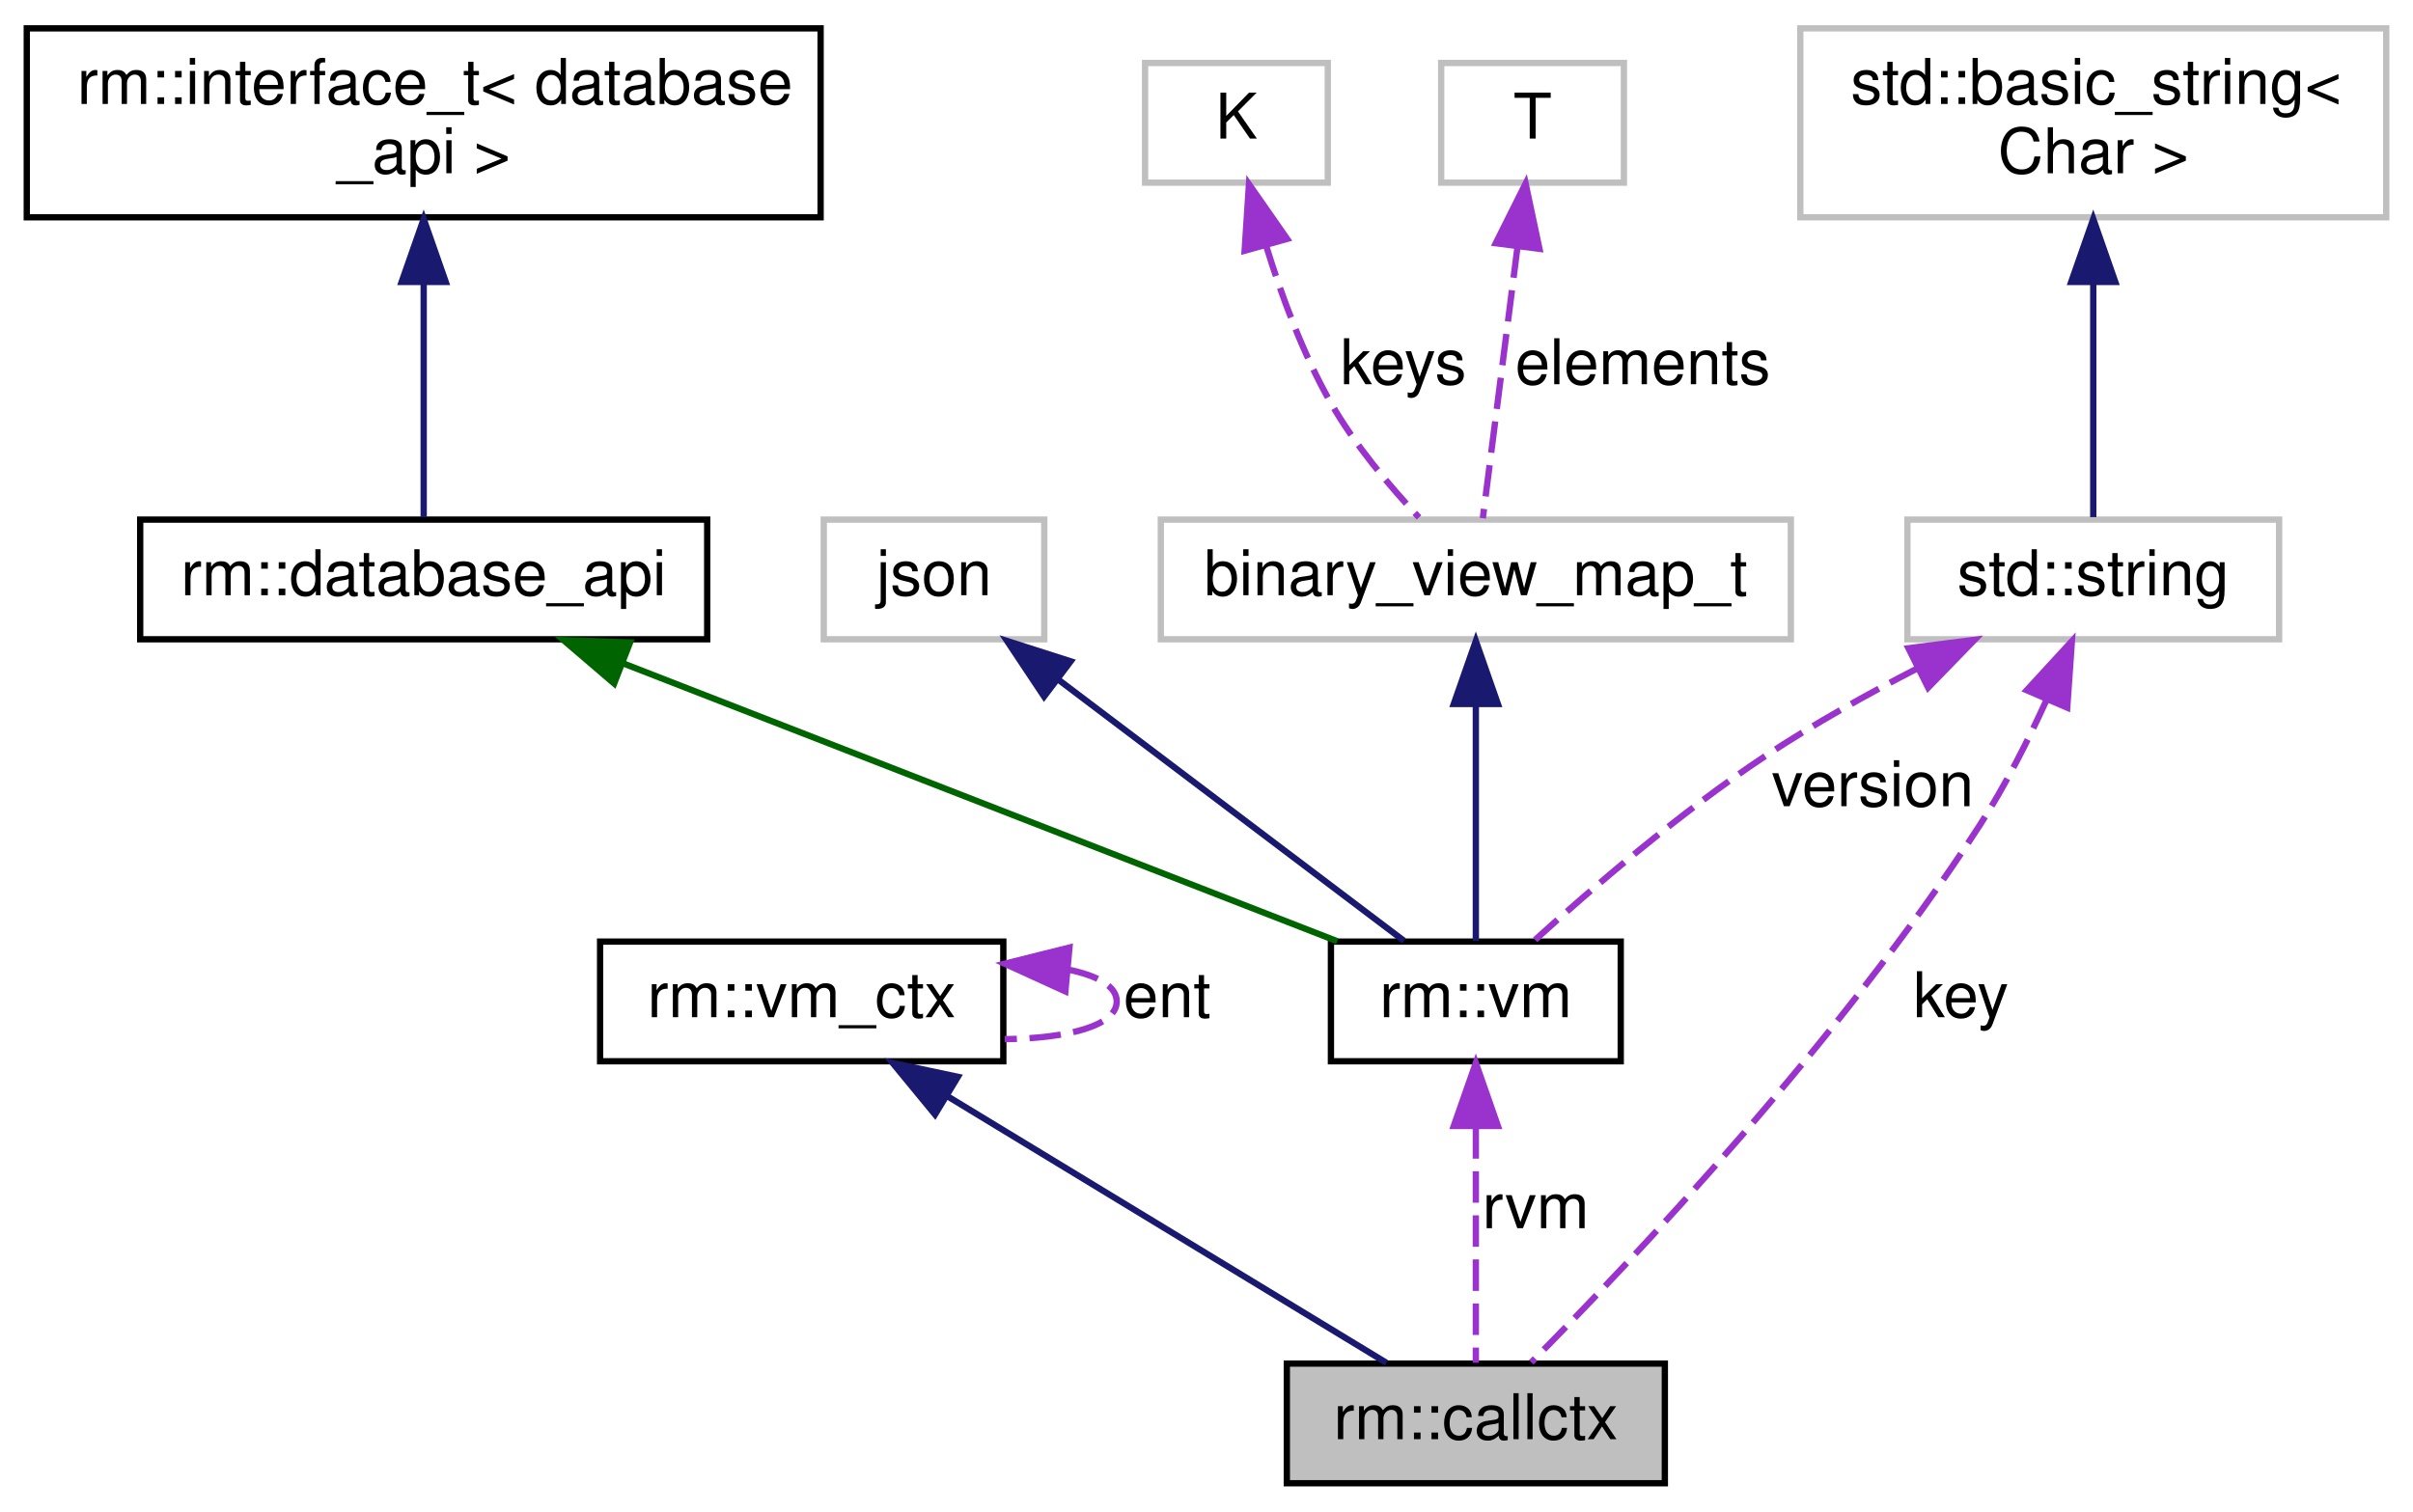
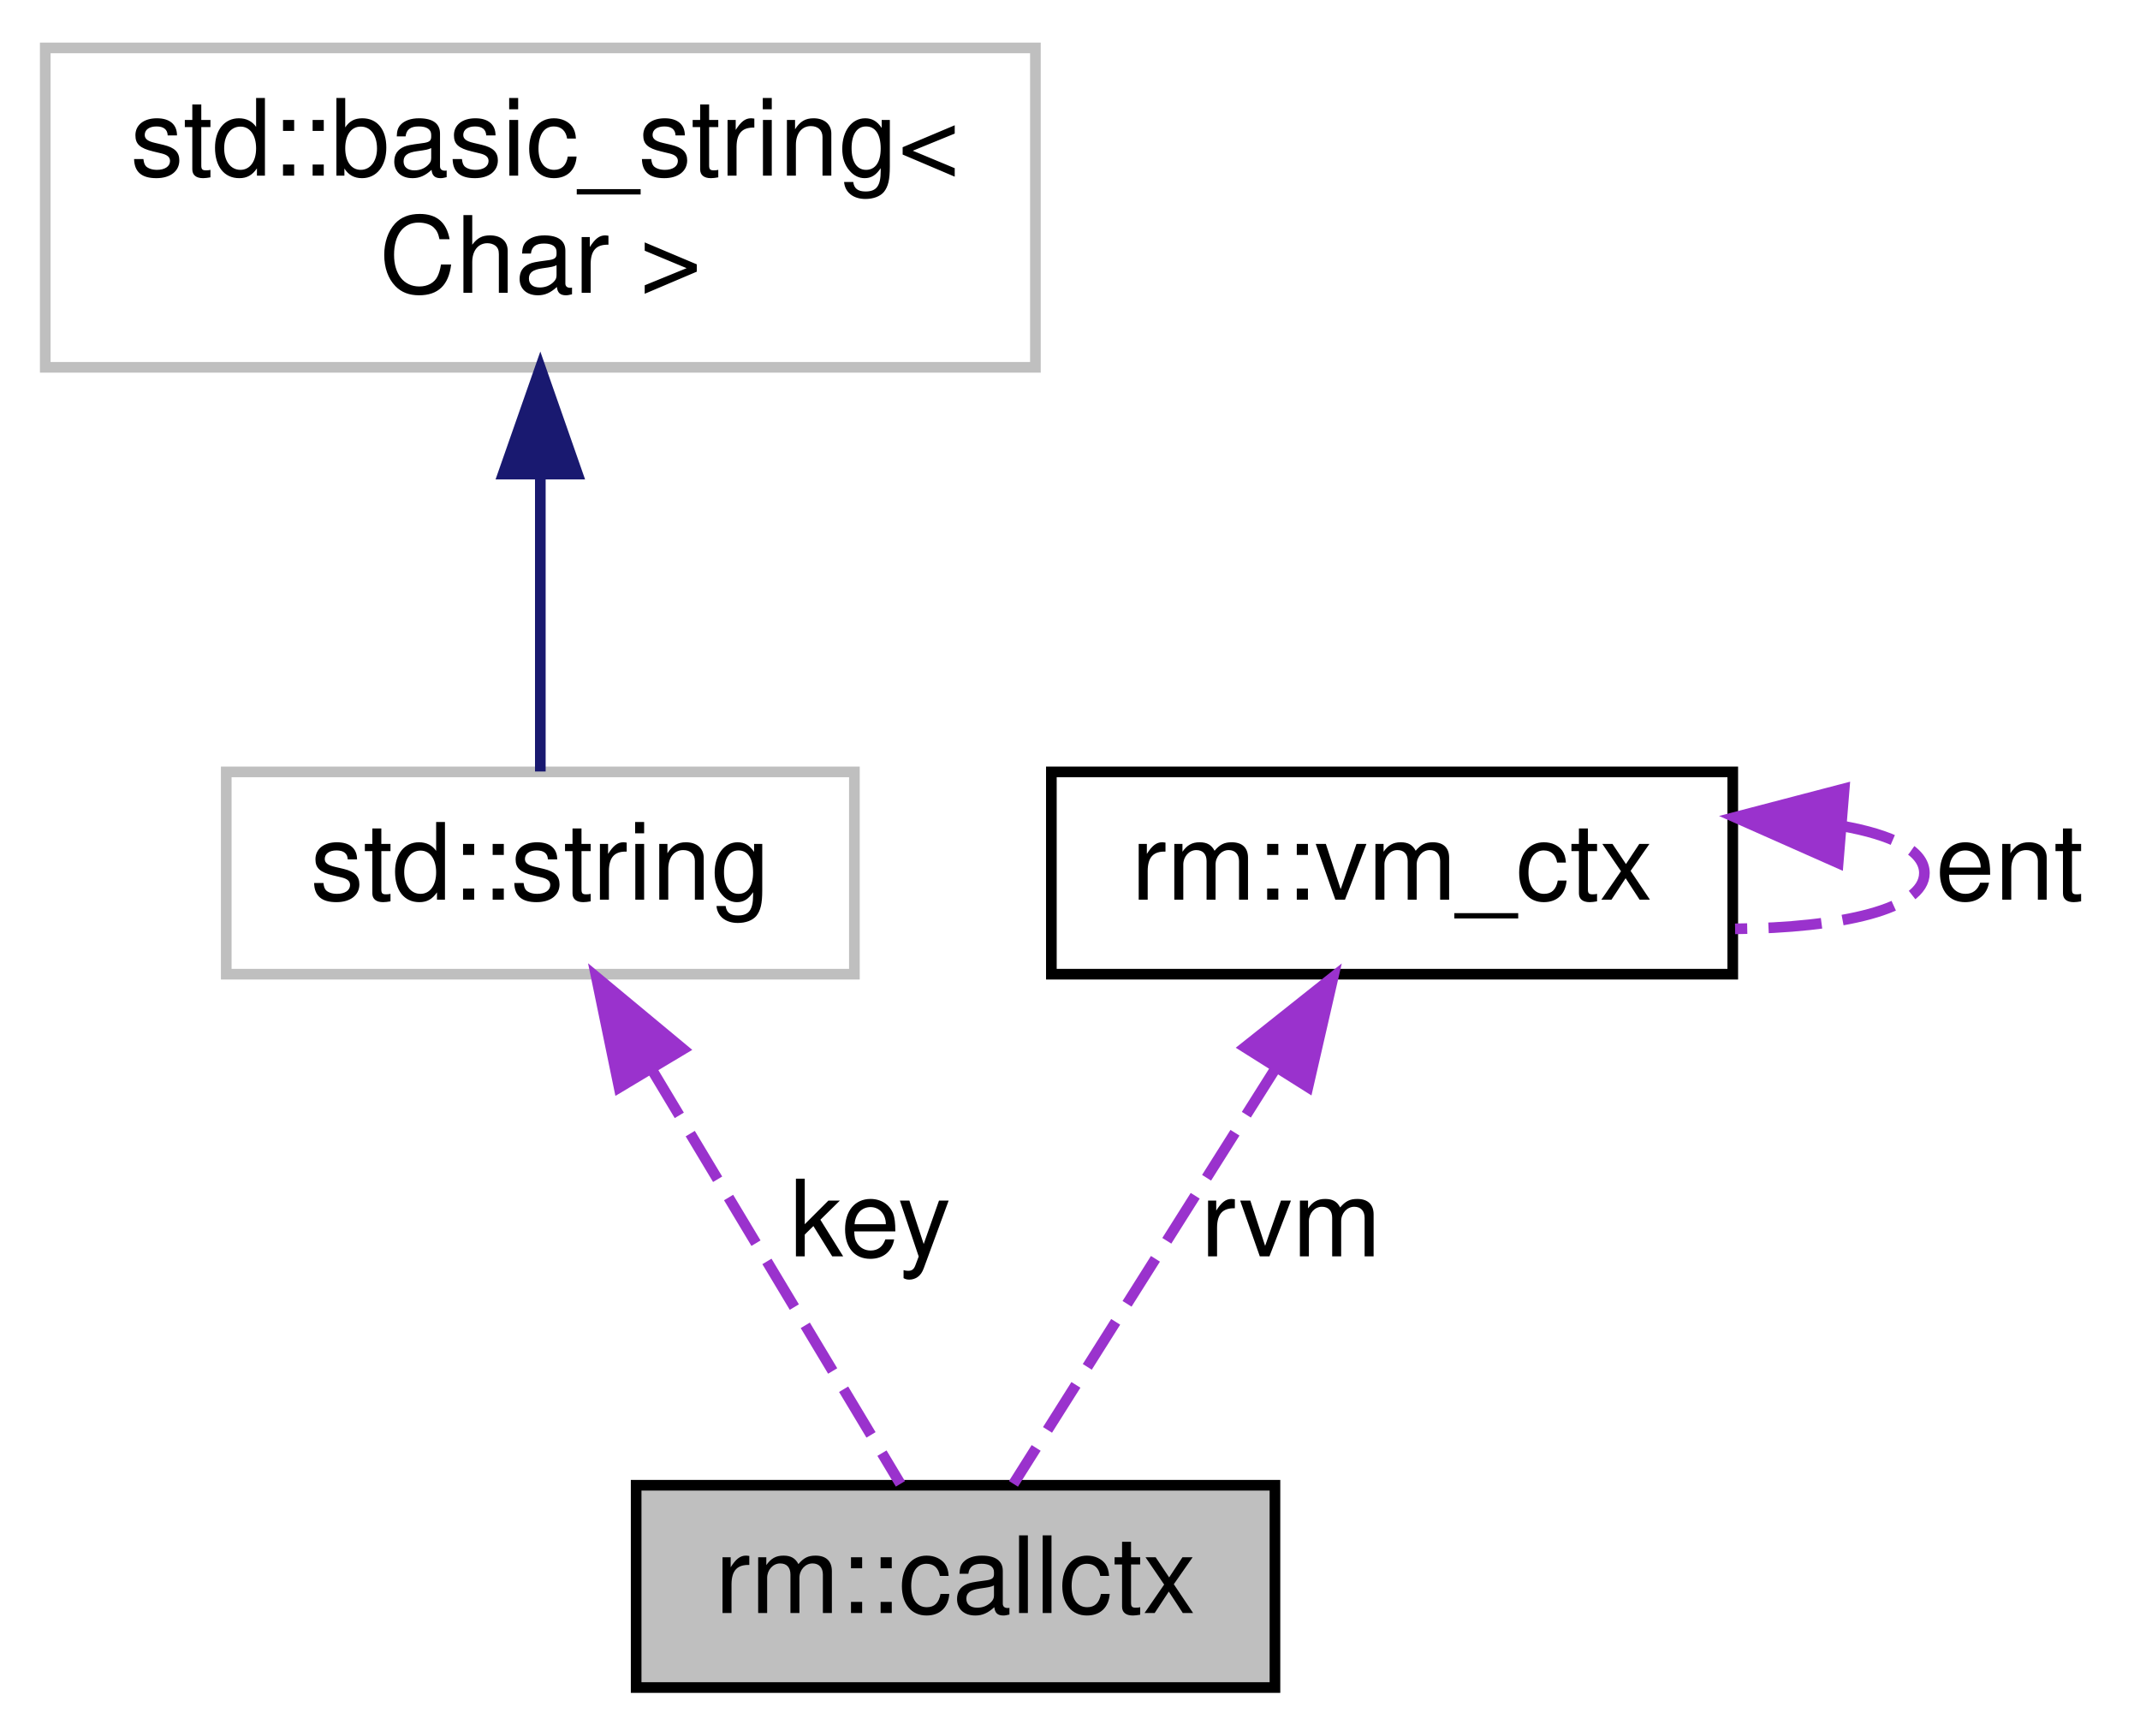
- <svg xmlns="http://www.w3.org/2000/svg" xmlns:xlink="http://www.w3.org/1999/xlink" width="383pt" height="240pt" viewBox="0.00 0.00 382.50 240.00">
-   <g id="graph0" class="graph" transform="scale(1 1) rotate(0) translate(4 236)">
+ <svg xmlns="http://www.w3.org/2000/svg" xmlns:xlink="http://www.w3.org/1999/xlink" width="201pt" height="163pt" viewBox="0.00 0.00 200.50 163.00">
+   <g id="graph0" class="graph" transform="scale(1 1) rotate(0) translate(4 159)">
    <g id="node1" class="node">
      <g id="a_node1">
        <a xlink:title=" ">
-           <polygon fill="#bfbfbf" stroke="black" points="200,-0.5 200,-19.5 260,-19.5 260,-0.5 200,-0.5" />
-           <text text-anchor="middle" x="230" y="-7.5" font-family="Helvetica,sans-Serif" font-size="10.00">rm::callctx</text>
+           <polygon fill="#bfbfbf" stroke="black" points="55.5,-0.5 55.5,-19.5 115.5,-19.5 115.5,-0.5 55.5,-0.5" />
+           <text text-anchor="middle" x="85.5" y="-7.5" font-family="Helvetica,sans-Serif" font-size="10.00">rm::callctx</text>
        </a>
      </g>
    </g>
    <g id="node2" class="node">
      <g id="a_node2">
-         <a xlink:href="structrm_1_1vm__ctx.html" target="_top" xlink:title=" ">
-           <polygon fill="none" stroke="black" points="91,-67.5 91,-86.5 155,-86.5 155,-67.5 91,-67.5" />
-           <text text-anchor="middle" x="123" y="-74.5" font-family="Helvetica,sans-Serif" font-size="10.00">rm::vm_ctx</text>
+         <a xlink:title=" ">
+           <polygon fill="none" stroke="#bfbfbf" points="17,-67.5 17,-86.5 76,-86.5 76,-67.5 17,-67.5" />
+           <text text-anchor="middle" x="46.5" y="-74.5" font-family="Helvetica,sans-Serif" font-size="10.00">std::string</text>
        </a>
      </g>
    </g>
    <g id="edge1" class="edge">
-       <path fill="none" stroke="midnightblue" d="M146.14,-61.94C167.33,-49.07 198.02,-30.43 215.8,-19.63" />
-       <polygon fill="midnightblue" stroke="midnightblue" points="144.16,-59.05 137.43,-67.23 147.79,-65.03 144.16,-59.05" />
-     </g>
-     <g id="edge2" class="edge">
-       <path fill="none" stroke="#9a32cd" stroke-dasharray="5,2" d="M165.22,-82.07C169.95,-81.11 173,-79.42 173,-77 173,-73.12 165.18,-71.13 155.22,-71.01" />
-       <polygon fill="#9a32cd" stroke="#9a32cd" points="164.85,-78.59 155.22,-82.99 165.5,-85.56 164.85,-78.59" />
-       <text text-anchor="middle" x="181" y="-74.5" font-family="Helvetica,sans-Serif" font-size="10.00"> ent</text>
+       <path fill="none" stroke="#9a32cd" stroke-dasharray="5,2" d="M56.98,-58.53C64.53,-45.95 74.4,-29.51 80.32,-19.63" />
+       <polygon fill="#9a32cd" stroke="#9a32cd" points="53.9,-56.86 51.76,-67.23 59.91,-60.46 53.9,-56.86" />
+       <text text-anchor="middle" x="77.5" y="-41" font-family="Helvetica,sans-Serif" font-size="10.00"> key</text>
    </g>
    <g id="node3" class="node">
      <g id="a_node3">
-         <a xlink:href="classrm_1_1vm.html" target="_top" xlink:title=" ">
-           <polygon fill="none" stroke="black" points="207,-67.5 207,-86.5 253,-86.5 253,-67.5 207,-67.5" />
-           <text text-anchor="middle" x="230" y="-74.5" font-family="Helvetica,sans-Serif" font-size="10.00">rm::vm</text>
+         <a xlink:title=" ">
+           <polygon fill="none" stroke="#bfbfbf" points="0,-124.5 0,-154.5 93,-154.5 93,-124.5 0,-124.5" />
+           <text text-anchor="start" x="8" y="-142.5" font-family="Helvetica,sans-Serif" font-size="10.00">std::basic_string&lt;</text>
+           <text text-anchor="middle" x="46.5" y="-131.5" font-family="Helvetica,sans-Serif" font-size="10.00"> Char &gt;</text>
+         </a>
+       </g>
+     </g>
+     <g id="edge2" class="edge">
+       <path fill="none" stroke="midnightblue" d="M46.5,-114.35C46.5,-104.51 46.5,-93.78 46.5,-86.54" />
+       <polygon fill="midnightblue" stroke="midnightblue" points="43,-114.47 46.5,-124.47 50,-114.47 43,-114.47" />
+     </g>
+     <g id="node4" class="node">
+       <g id="a_node4">
+         <a xlink:href="structrm_1_1vm__ctx.html" target="_top" xlink:title=" ">
+           <polygon fill="none" stroke="black" points="94.5,-67.5 94.5,-86.5 158.5,-86.5 158.5,-67.5 94.5,-67.5" />
+           <text text-anchor="middle" x="126.5" y="-74.5" font-family="Helvetica,sans-Serif" font-size="10.00">rm::vm_ctx</text>
        </a>
      </g>
    </g>
    <g id="edge3" class="edge">
-       <path fill="none" stroke="#9a32cd" stroke-dasharray="5,2" d="M230,-57.04C230,-44.67 230,-29.12 230,-19.63" />
-       <polygon fill="#9a32cd" stroke="#9a32cd" points="226.5,-57.23 230,-67.23 233.5,-57.23 226.5,-57.23" />
-       <text text-anchor="middle" x="239.5" y="-41" font-family="Helvetica,sans-Serif" font-size="10.00"> rvm</text>
-     </g>
-     <g id="node4" class="node">
-       <g id="a_node4">
-         <a xlink:href="classrm_1_1database__api.html" target="_top" xlink:title=" ">
-           <polygon fill="none" stroke="black" points="18,-134.5 18,-153.5 108,-153.5 108,-134.5 18,-134.5" />
-           <text text-anchor="middle" x="63" y="-141.5" font-family="Helvetica,sans-Serif" font-size="10.00">rm::database_api</text>
-         </a>
-       </g>
+       <path fill="none" stroke="#9a32cd" stroke-dasharray="5,2" d="M115.48,-58.53C107.55,-45.95 97.17,-29.51 90.94,-19.63" />
+       <polygon fill="#9a32cd" stroke="#9a32cd" points="112.68,-60.64 120.97,-67.23 118.6,-56.91 112.68,-60.64" />
+       <text text-anchor="middle" x="117" y="-41" font-family="Helvetica,sans-Serif" font-size="10.00"> rvm</text>
    </g>
    <g id="edge4" class="edge">
-       <path fill="none" stroke="darkgreen" d="M94.85,-130.6C128.01,-117.7 179.06,-97.83 208,-86.56" />
-       <polygon fill="darkgreen" stroke="darkgreen" points="93.23,-127.48 85.18,-134.37 95.76,-134 93.23,-127.48" />
-     </g>
-     <g id="node5" class="node">
-       <g id="a_node5">
-         <a xlink:href="classrm_1_1interface__t.html" target="_top" xlink:title=" ">
-           <polygon fill="none" stroke="black" points="0,-201.5 0,-231.5 126,-231.5 126,-201.5 0,-201.5" />
-           <text text-anchor="start" x="8" y="-219.5" font-family="Helvetica,sans-Serif" font-size="10.00">rm::interface_t&lt; database</text>
-           <text text-anchor="middle" x="63" y="-208.5" font-family="Helvetica,sans-Serif" font-size="10.00">_api &gt;</text>
-         </a>
-       </g>
-     </g>
-     <g id="edge5" class="edge">
-       <path fill="none" stroke="midnightblue" d="M63,-191.09C63,-178.21 63,-163.2 63,-153.89" />
-       <polygon fill="midnightblue" stroke="midnightblue" points="59.5,-191.23 63,-201.23 66.5,-191.23 59.5,-191.23" />
-     </g>
-     <g id="node6" class="node">
-       <g id="a_node6">
-         <a xlink:title=" ">
-           <polygon fill="none" stroke="#bfbfbf" points="126.5,-134.5 126.5,-153.5 161.5,-153.5 161.5,-134.5 126.5,-134.5" />
-           <text text-anchor="middle" x="144" y="-141.5" font-family="Helvetica,sans-Serif" font-size="10.00">json</text>
-         </a>
-       </g>
-     </g>
-     <g id="edge6" class="edge">
-       <path fill="none" stroke="midnightblue" d="M163.76,-128.07C180.73,-115.24 204.62,-97.19 218.59,-86.63" />
-       <polygon fill="midnightblue" stroke="midnightblue" points="161.47,-125.41 155.6,-134.23 165.69,-131 161.47,-125.41" />
-     </g>
-     <g id="node7" class="node">
-       <g id="a_node7">
-         <a xlink:title=" ">
-           <polygon fill="none" stroke="#bfbfbf" points="180,-134.5 180,-153.5 280,-153.5 280,-134.5 180,-134.5" />
-           <text text-anchor="middle" x="230" y="-141.5" font-family="Helvetica,sans-Serif" font-size="10.00">binary_view_map_t</text>
-         </a>
-       </g>
-     </g>
-     <g id="edge7" class="edge">
-       <path fill="none" stroke="midnightblue" d="M230,-124.04C230,-111.67 230,-96.12 230,-86.63" />
-       <polygon fill="midnightblue" stroke="midnightblue" points="226.5,-124.23 230,-134.23 233.5,-124.23 226.5,-124.23" />
-     </g>
-     <g id="node8" class="node">
-       <g id="a_node8">
-         <a xlink:title=" ">
-           <polygon fill="none" stroke="#bfbfbf" points="177.5,-207 177.5,-226 206.5,-226 206.5,-207 177.5,-207" />
-           <text text-anchor="middle" x="192" y="-214" font-family="Helvetica,sans-Serif" font-size="10.00">K</text>
-         </a>
-       </g>
-     </g>
-     <g id="edge8" class="edge">
-       <path fill="none" stroke="#9a32cd" stroke-dasharray="5,2" d="M196.73,-196.93C199.18,-188.96 202.59,-179.73 207,-172 210.79,-165.37 216.3,-158.83 220.98,-153.84" />
-       <polygon fill="#9a32cd" stroke="#9a32cd" points="193.3,-196.19 193.99,-206.76 200.05,-198.07 193.3,-196.19" />
-       <text text-anchor="middle" x="218.5" y="-175" font-family="Helvetica,sans-Serif" font-size="10.00"> keys</text>
-     </g>
-     <g id="node9" class="node">
-       <g id="a_node9">
-         <a xlink:title=" ">
-           <polygon fill="none" stroke="#bfbfbf" points="224.5,-207 224.5,-226 253.5,-226 253.5,-207 224.5,-207" />
-           <text text-anchor="middle" x="239" y="-214" font-family="Helvetica,sans-Serif" font-size="10.00">T</text>
-         </a>
-       </g>
-     </g>
-     <g id="edge9" class="edge">
-       <path fill="none" stroke="#9a32cd" stroke-dasharray="5,2" d="M236.62,-196.86C234.84,-182.9 232.48,-164.43 231.11,-153.72" />
-       <polygon fill="#9a32cd" stroke="#9a32cd" points="233.16,-197.38 237.9,-206.86 240.1,-196.49 233.16,-197.38" />
-       <text text-anchor="middle" x="256.5" y="-175" font-family="Helvetica,sans-Serif" font-size="10.00"> elements</text>
-     </g>
-     <g id="node10" class="node">
-       <g id="a_node10">
-         <a xlink:title=" ">
-           <polygon fill="none" stroke="#bfbfbf" points="298.5,-134.5 298.5,-153.5 357.5,-153.5 357.5,-134.5 298.5,-134.5" />
-           <text text-anchor="middle" x="328" y="-141.5" font-family="Helvetica,sans-Serif" font-size="10.00">std::string</text>
-         </a>
-       </g>
-     </g>
-     <g id="edge12" class="edge">
-       <path fill="none" stroke="#9a32cd" stroke-dasharray="5,2" d="M320.6,-124.9C317.65,-118.42 314,-111.2 310,-105 287.9,-70.8 254.54,-35.59 238.8,-19.7" />
-       <polygon fill="#9a32cd" stroke="#9a32cd" points="317.44,-126.41 324.61,-134.21 323.87,-123.64 317.44,-126.41" />
-       <text text-anchor="middle" x="307" y="-74.5" font-family="Helvetica,sans-Serif" font-size="10.00"> key</text>
-     </g>
-     <g id="edge10" class="edge">
-       <path fill="none" stroke="#9a32cd" stroke-dasharray="5,2" d="M300.16,-129.92C292.16,-125.8 283.56,-121 276,-116 262.52,-107.08 248.39,-94.92 239.41,-86.78" />
-       <polygon fill="#9a32cd" stroke="#9a32cd" points="298.66,-133.08 309.17,-134.42 301.79,-126.82 298.66,-133.08" />
-       <text text-anchor="middle" x="293" y="-108" font-family="Helvetica,sans-Serif" font-size="10.00"> version</text>
-     </g>
-     <g id="node11" class="node">
-       <g id="a_node11">
-         <a xlink:title=" ">
-           <polygon fill="none" stroke="#bfbfbf" points="281.5,-201.5 281.5,-231.5 374.5,-231.5 374.5,-201.5 281.5,-201.5" />
-           <text text-anchor="start" x="289.5" y="-219.5" font-family="Helvetica,sans-Serif" font-size="10.00">std::basic_string&lt;</text>
-           <text text-anchor="middle" x="328" y="-208.5" font-family="Helvetica,sans-Serif" font-size="10.00"> Char &gt;</text>
-         </a>
-       </g>
-     </g>
-     <g id="edge11" class="edge">
-       <path fill="none" stroke="midnightblue" d="M328,-191.09C328,-178.21 328,-163.2 328,-153.89" />
-       <polygon fill="midnightblue" stroke="midnightblue" points="324.5,-191.23 328,-201.23 331.5,-191.23 324.5,-191.23" />
+       <path fill="none" stroke="#9a32cd" stroke-dasharray="5,2" d="M168.72,-81.43C173.45,-80.6 176.5,-79.12 176.5,-77 176.5,-73.61 168.68,-71.86 158.72,-71.76" />
+       <polygon fill="#9a32cd" stroke="#9a32cd" points="168.4,-77.95 158.72,-82.24 168.97,-84.92 168.4,-77.95" />
+       <text text-anchor="middle" x="184.5" y="-74.5" font-family="Helvetica,sans-Serif" font-size="10.00"> ent</text>
    </g>
  </g>
</svg>
